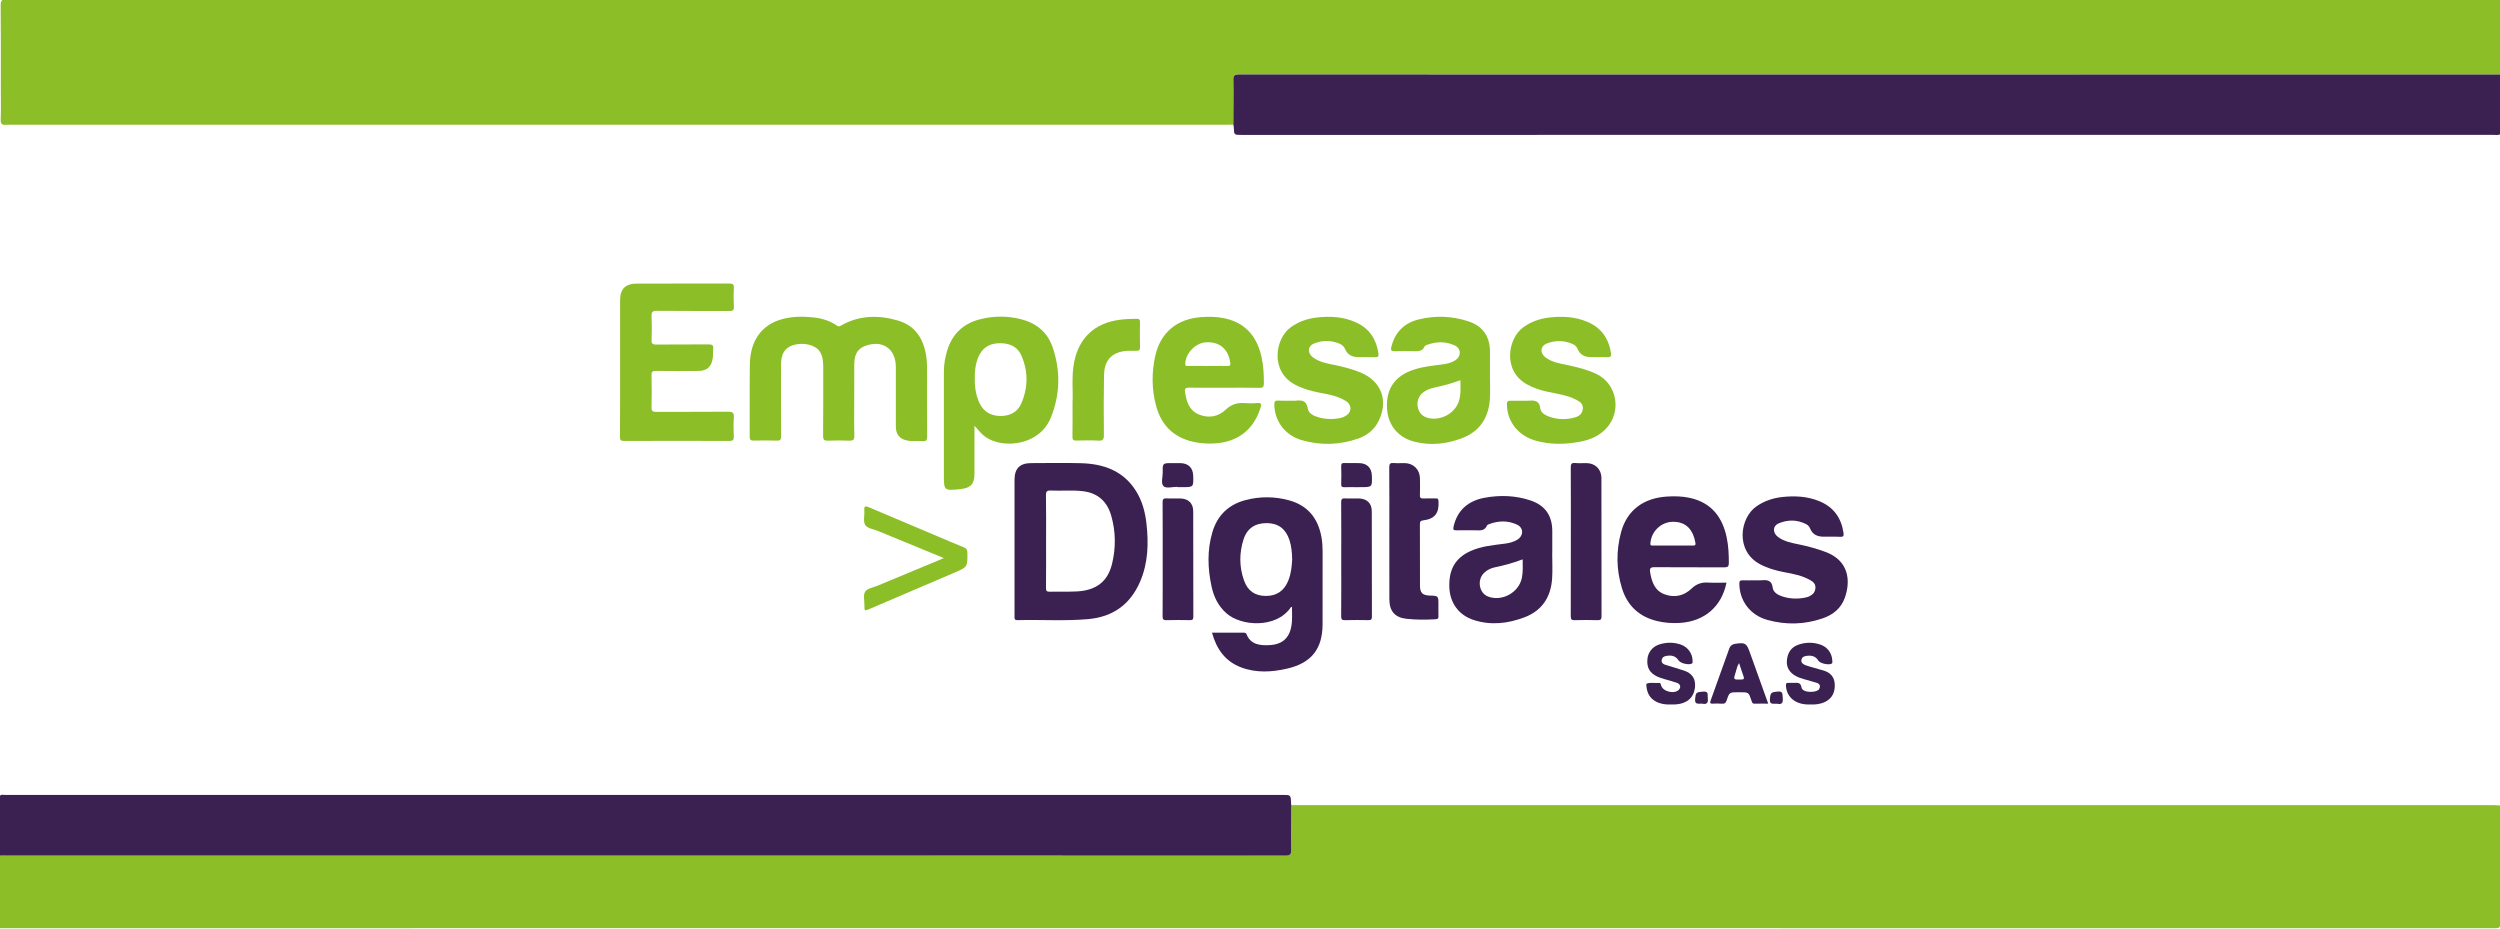
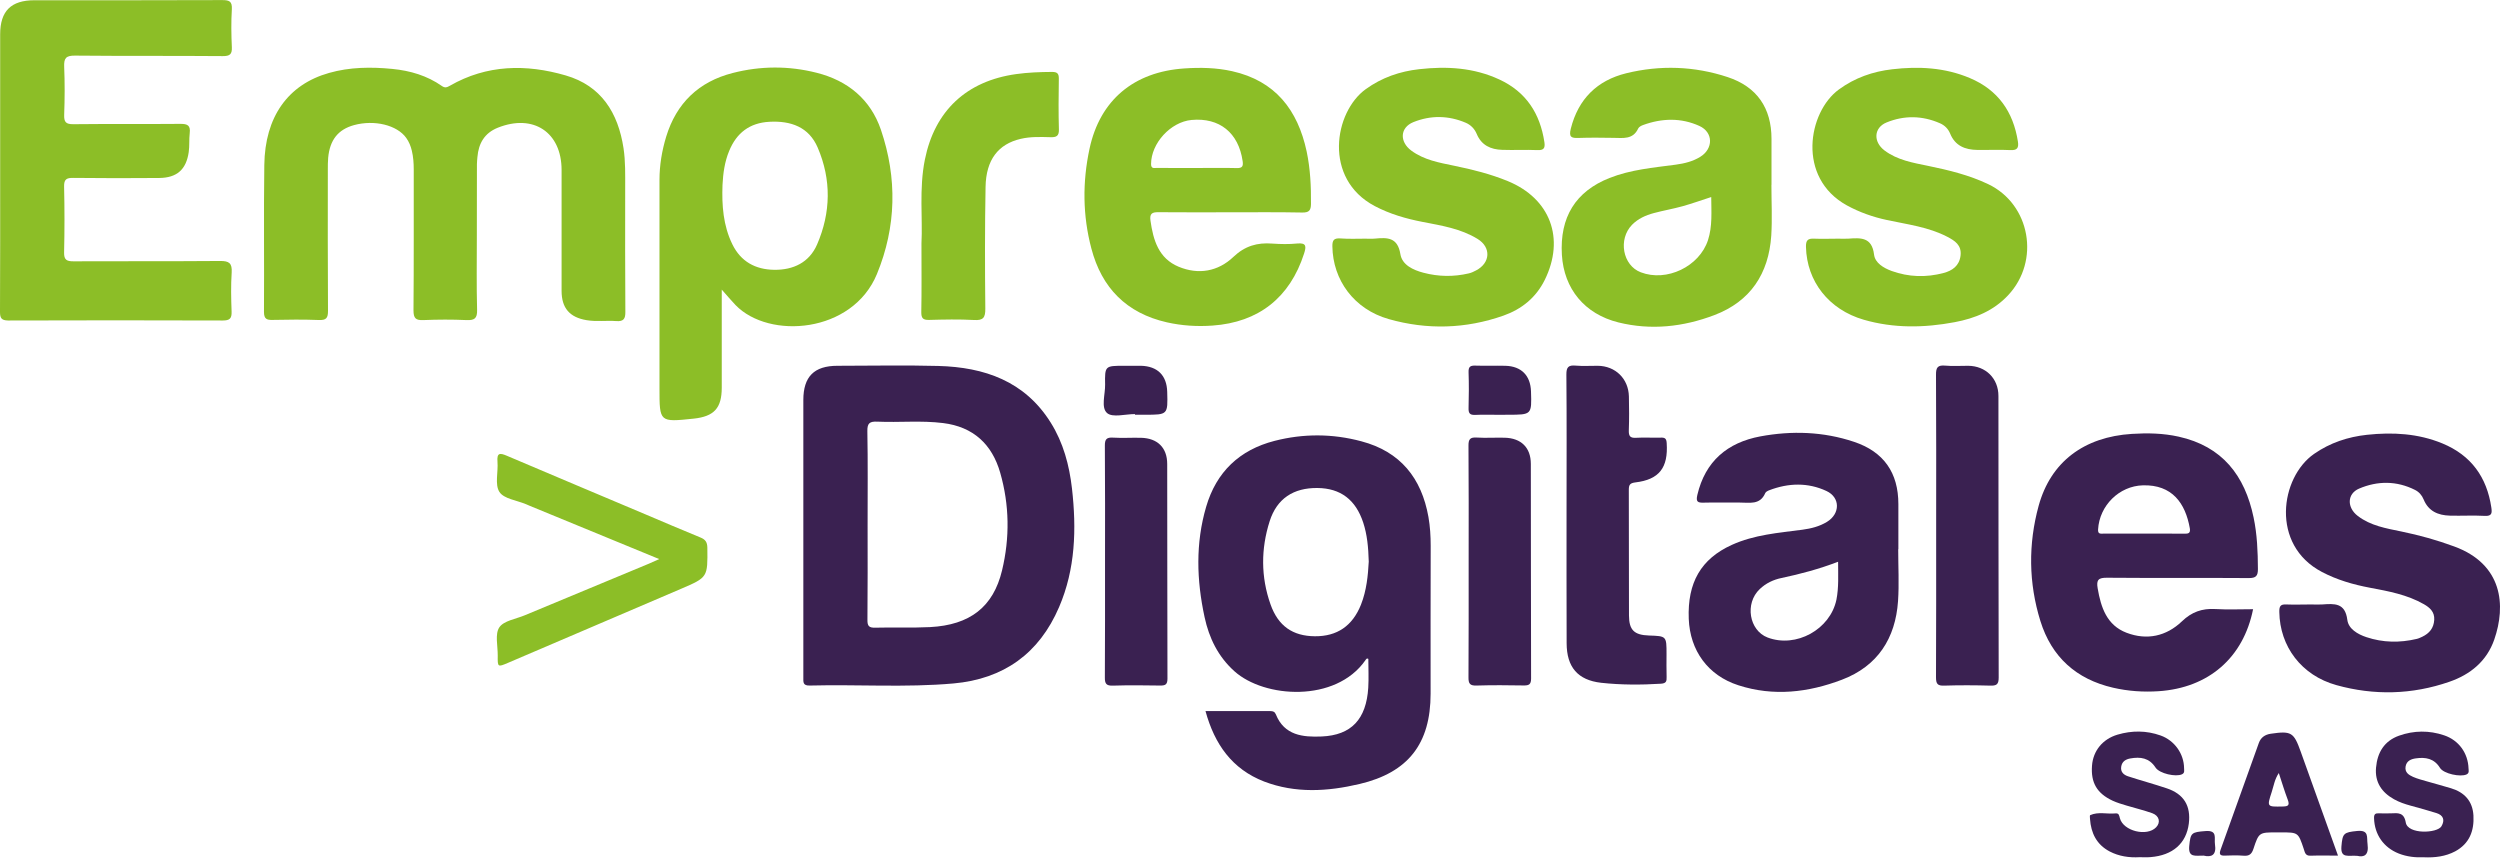
- <svg xmlns="http://www.w3.org/2000/svg" version="1.1" id="Layer_1" x="0px" y="0px" viewBox="0 0 611.52 227.04" style="enable-background:new 0 0 611.52 227.04;" xml:space="preserve">
+ <svg xmlns="http://www.w3.org/2000/svg" version="1.1" id="Layer_1" x="0px" y="0px" viewBox="0 0 300.31 102.99" style="enable-background:new 0 0 300.31 102.99;" xml:space="preserve">
  <style type="text/css">
	.st0{fill:#8CBE27;}
	.st1{fill:#3A2151;}
</style>
-   <path class="st0" d="M301.69,30.49c-0.48,0.01-0.96,0.02-1.44,0.02c-99.44,0-198.88,0-298.31,0c-0.12,0-0.24-0.02-0.36,0  c-1.04,0.16-1.46-0.17-1.41-1.33c0.1-2.4,0.03-4.8,0.03-7.2c0-6.88,0.04-13.76-0.04-20.64C0.15,0.08,0.55-0.29,1.71-0.1  c0.16,0.02,0.32,0,0.48,0c202.52,0,405.03,0,607.55,0c0.6,0,1.19,0.06,1.79,0.09c0,6.08,0,12.16,0,18.24  c-102.8,0-205.61,0-308.41-0.02c-1.06,0-1.43,0.22-1.41,1.36C301.77,23.22,301.71,26.86,301.69,30.49z" />
-   <path class="st0" d="M0,227.04c0-5.92,0-11.84,0-17.77c0.56,0,1.12-0.01,1.68-0.01c72.28,0,144.55,0,216.83,0  c31.96,0,63.92-0.01,95.87,0.02c1.12,0,1.5-0.22,1.48-1.42c-0.07-3.64,0-7.28,0.02-10.92c39.44,0,78.88,0,118.31,0  c58.56,0,117.11,0,175.67,0c0.56,0,1.11,0.06,1.67,0.09c0,9.64-0.01,19.28,0.02,28.91c0,0.89-0.18,1.11-1.1,1.11  c-92.06-0.02-184.13-0.02-276.19-0.02C222.84,227.04,111.42,227.04,0,227.04z" />
-   <path class="st1" d="M301.69,30.49c0.01-3.64,0.08-7.28,0.01-10.91c-0.02-1.14,0.35-1.36,1.41-1.36  c102.8,0.02,205.61,0.02,308.41,0.02c0,4.88,0,9.76,0,14.64c-0.54,0.23-1.11,0.11-1.66,0.11C507.8,33,405.74,33,303.68,33  c-1.82,0-1.82,0-1.88-1.8C301.79,30.96,301.73,30.73,301.69,30.49z" />
-   <path class="st1" d="M315.87,196.95c-0.02,3.64-0.09,7.28-0.02,10.92c0.02,1.2-0.36,1.42-1.48,1.42  c-31.96-0.03-63.92-0.02-95.87-0.02c-72.28,0-144.55,0-216.83,0c-0.56,0-1.12,0.01-1.68,0.01c-0.23-0.32-0.15-0.69-0.15-1.05  c0-4.24,0.04-8.48,0.01-12.72c-0.01-0.81,0.17-1.21,1.05-1.08c0.27,0.04,0.56,0.01,0.84,0.01c103.99,0,207.97,0,311.96,0  c2.04,0,2.04,0,2.1,2.04C315.81,196.63,315.85,196.79,315.87,196.95z" />
-   <path class="st0" d="M208.95,97.68c0,2.96-0.05,5.92,0.03,8.88c0.03,1.04-0.32,1.27-1.28,1.23c-1.72-0.08-3.44-0.07-5.16,0  c-0.92,0.04-1.2-0.2-1.2-1.17c0.05-5.64,0.02-11.28,0.03-16.92c0-0.76-0.05-1.51-0.23-2.26c-0.13-0.55-0.34-1.07-0.67-1.53  c-1.1-1.55-3.83-2.21-6.28-1.54c-1.91,0.53-2.9,1.78-3.1,3.93c-0.04,0.48-0.04,0.96-0.04,1.44c0,5.64-0.02,11.28,0.02,16.92  c0.01,0.9-0.22,1.16-1.12,1.12c-1.84-0.07-3.68-0.05-5.52-0.01c-0.73,0.02-1.05-0.12-1.05-0.96c0.04-5.88-0.04-11.76,0.04-17.64  c0.07-5.8,2.85-9.68,7.78-11.07c2.5-0.71,5.06-0.73,7.61-0.48c2.13,0.21,4.16,0.8,5.94,2.05c0.37,0.26,0.61,0.17,0.96-0.03  c4.44-2.55,9.16-2.62,13.91-1.24c4.28,1.24,6.3,4.49,6.95,8.74c0.24,1.59,0.2,3.19,0.2,4.79c0,4.96-0.02,9.92,0.02,14.88  c0.01,0.82-0.21,1.16-1.07,1.1c-1.19-0.09-2.4,0.09-3.59-0.11c-2.03-0.34-3-1.45-3-3.52c-0.01-4.84,0-9.68,0-14.52  c0-4.54-3.4-6.78-7.66-5.08c-1.6,0.64-2.31,1.88-2.45,3.52c-0.02,0.28-0.06,0.56-0.06,0.84C208.95,91.92,208.95,94.8,208.95,97.68  C208.95,97.68,208.95,97.68,208.95,97.68z" />
-   <path class="st1" d="M296.47,154.76c2.69,0,5.25,0,7.8,0c0.31,0,0.52,0.08,0.65,0.39c1.02,2.55,3.27,2.75,5.49,2.66  c3.59-0.15,5.37-2.08,5.61-5.85c0.07-1.15,0.01-2.31,0.01-3.47c-0.2-0.13-0.28,0.06-0.36,0.17c-3.57,5.11-12.13,4.55-15.73,1.31  c-1.95-1.75-3.04-3.98-3.58-6.49c-0.96-4.44-1.1-8.88,0.19-13.27c1.22-4.18,4.01-6.83,8.21-7.91c3.47-0.89,6.96-0.88,10.43,0.05  c4.69,1.24,7.23,4.42,8.06,9.09c0.2,1.14,0.27,2.3,0.27,3.46c-0.02,5.92-0.01,11.84-0.01,17.76c0,6.01-2.68,9.48-8.55,10.86  c-3.82,0.9-7.68,1.14-11.45-0.3C299.67,161.73,297.56,158.75,296.47,154.76z M316.08,136.8c-0.05-1.74-0.19-3.24-0.67-4.7  c-0.91-2.74-2.72-4.11-5.49-4.14c-2.87-0.03-4.87,1.26-5.74,3.98c-1.06,3.32-1.07,6.69,0.1,10c0.92,2.61,2.68,3.81,5.33,3.83  c2.67,0.02,4.51-1.24,5.53-3.78C315.84,140.25,315.99,138.43,316.08,136.8z" />
-   <path class="st1" d="M248.16,133.83c0-5.48,0-10.96,0-16.44c0-2.81,1.3-4.11,4.1-4.11c4.04,0,8.08-0.09,12.12,0.02  c5.53,0.15,10.38,1.82,13.5,6.81c1.51,2.41,2.23,5.11,2.55,7.91c0.55,4.86,0.42,9.67-1.55,14.25c-2.39,5.57-6.65,8.63-12.69,9.17  c-5.75,0.51-11.51,0.1-17.26,0.25c-0.81,0.02-0.78-0.38-0.77-0.95C248.16,145.11,248.16,139.47,248.16,133.83z M255.88,132.41  c0,3.8,0.02,7.59-0.02,11.39c-0.01,0.73,0.18,0.96,0.93,0.94c2.2-0.06,4.4,0.04,6.59-0.07c4.79-0.25,7.6-2.42,8.65-6.81  c0.94-3.91,0.89-7.86-0.22-11.73c-0.98-3.42-3.23-5.52-6.86-5.97c-2.63-0.33-5.27-0.05-7.9-0.17c-0.91-0.04-1.22,0.17-1.2,1.15  C255.92,124.89,255.88,128.65,255.88,132.41z" />
-   <path class="st0" d="M151.68,89.89c0-5.48,0-10.96,0-16.43c0-2.8,1.31-4.09,4.12-4.09c7.52,0,15.03,0.01,22.55-0.02  c0.86,0,1.21,0.15,1.16,1.1c-0.09,1.51-0.07,3.04,0,4.56c0.04,0.86-0.25,1.07-1.08,1.07c-5.92-0.03-11.83,0.01-17.75-0.05  c-1.1-0.01-1.34,0.32-1.3,1.35c0.08,1.92,0.07,3.84,0,5.76c-0.03,0.88,0.19,1.15,1.12,1.14c4.28-0.05,8.56,0,12.83-0.04  c0.89-0.01,1.24,0.2,1.13,1.12c-0.09,0.75-0.01,1.52-0.12,2.27c-0.3,2.1-1.42,3.09-3.55,3.11c-3.44,0.03-6.88,0.03-10.32-0.01  c-0.8-0.01-1.12,0.16-1.1,1.04c0.06,2.64,0.06,5.28,0,7.92c-0.02,0.88,0.31,1.06,1.11,1.06c5.88-0.03,11.75,0.01,17.63-0.04  c1.09-0.01,1.46,0.27,1.39,1.39c-0.1,1.55-0.07,3.12-0.01,4.68c0.03,0.84-0.22,1.08-1.07,1.08c-8.6-0.03-17.19-0.03-25.79,0  c-0.81,0-0.99-0.26-0.98-1.02C151.69,101.16,151.68,95.52,151.68,89.89z" />
-   <path class="st0" d="M238.36,104.13c0,4.11,0.01,7.95,0,11.78c0,2.46-0.92,3.46-3.39,3.72c-4.09,0.43-4.09,0.43-4.09-3.61  c0-8.35,0-16.71,0-25.06c0-1.77,0.29-3.5,0.8-5.19c1.23-4.04,3.92-6.62,7.99-7.66c3.34-0.86,6.73-0.88,10.08-0.03  c3.74,0.94,6.48,3.19,7.73,6.85c1.97,5.8,1.86,11.65-0.48,17.33c-2.94,7.13-12.94,7.89-16.98,3.73  C239.5,105.45,239.02,104.87,238.36,104.13z M238.45,91.56c-0.09,2.45,0.08,4.86,1.18,7.12c1.02,2.09,2.78,3.04,5.03,3.07  c2.3,0.03,4.21-0.88,5.15-3.04c1.66-3.83,1.73-7.78,0.08-11.63c-1.06-2.49-3.23-3.25-5.81-3.11c-2.37,0.13-3.94,1.33-4.83,3.5  C238.71,88.77,238.52,90.15,238.45,91.56z" />
-   <path class="st1" d="M422.31,142.52c-1.17,5.84-5.35,9.45-11.34,9.85c-1.84,0.12-3.66,0-5.48-0.42c-4.43-1.02-7.39-3.7-8.73-8.01  c-1.42-4.57-1.47-9.23-0.21-13.84c1.45-5.28,5.45-8.28,11.21-8.64c1.88-0.12,3.75-0.08,5.6,0.33c5.25,1.16,7.96,4.67,9.01,9.71  c0.43,2.04,0.51,4.12,0.52,6.2c0,0.84-0.25,1.08-1.09,1.08c-5.68-0.04-11.36,0.01-17.03-0.04c-1.02-0.01-1.31,0.24-1.13,1.27  c0.39,2.3,1.1,4.44,3.47,5.34c2.44,0.93,4.77,0.43,6.66-1.38c1.17-1.12,2.41-1.56,3.99-1.47  C419.27,142.59,420.78,142.52,422.31,142.52z M409.28,133.44c1.6,0,3.2-0.01,4.79,0.01c0.48,0.01,0.75-0.06,0.65-0.65  c-0.53-3.01-2.12-5.26-5.64-5.16c-2.84,0.08-5.21,2.42-5.38,5.29c-0.04,0.61,0.32,0.51,0.67,0.51  C406,133.44,407.64,133.44,409.28,133.44z" />
-   <path class="st0" d="M299.47,94.84c-2.88,0-5.76,0.02-8.64-0.01c-0.76-0.01-1.08,0.16-0.96,1.01c0.33,2.35,0.98,4.54,3.38,5.54  c2.38,0.99,4.73,0.58,6.58-1.18c1.39-1.32,2.87-1.74,4.67-1.6c0.99,0.07,2.01,0.09,3-0.01c1.14-0.11,1.08,0.39,0.82,1.21  c-1.7,5.28-5.45,8.26-11,8.65c-1.84,0.13-3.66,0.02-5.48-0.39c-4.85-1.1-7.83-4.14-9.07-8.87c-1.05-3.96-1.08-7.99-0.22-11.99  c1.25-5.83,5.32-9.24,11.4-9.64c1.92-0.13,3.83-0.09,5.72,0.33c5.19,1.16,7.89,4.65,8.96,9.64c0.44,2.08,0.54,4.19,0.52,6.32  c-0.01,0.76-0.23,1.03-1.03,1.02C305.23,94.81,302.35,94.84,299.47,94.84z M295.44,89.52c1.59,0,3.19-0.03,4.78,0.01  c0.68,0.02,0.8-0.23,0.71-0.84c-0.49-3.4-2.78-5.25-6.14-4.94c-2.52,0.24-4.85,2.8-4.86,5.29c0,0.63,0.41,0.46,0.72,0.47  C292.26,89.53,293.85,89.52,295.44,89.52z" />
-   <path class="st1" d="M429.29,141.95c0.44,0,0.88,0.03,1.32,0c1.45-0.1,2.76-0.23,3.02,1.85c0.14,1.09,1.24,1.73,2.3,2.08  c1.98,0.66,4,0.69,6.03,0.21c0.23-0.05,0.45-0.16,0.67-0.26c0.86-0.41,1.38-1.04,1.44-2.03c0.06-0.96-0.54-1.48-1.24-1.88  c-2.01-1.15-4.25-1.56-6.49-1.98c-2.01-0.38-3.95-0.94-5.77-1.9c-6.2-3.25-4.99-11.37-0.93-14.18c1.93-1.34,4.06-2.04,6.35-2.29  c3.09-0.33,6.14-0.17,9.07,1.04c3.45,1.43,5.33,4.05,5.87,7.7c0.09,0.63,0.09,1.05-0.79,1c-1.4-0.08-2.8,0.01-4.2-0.03  c-1.41-0.04-2.57-0.53-3.15-1.96c-0.2-0.49-0.55-0.89-1.03-1.13c-2.21-1.11-4.5-1.1-6.71-0.16c-1.46,0.62-1.49,2.28-0.16,3.29  c1.54,1.18,3.41,1.49,5.25,1.87c2.15,0.44,4.26,1.03,6.32,1.79c5.83,2.13,6.25,7.08,4.82,11.19c-0.9,2.59-2.87,4.2-5.4,5.07  c-4.47,1.55-9.03,1.66-13.56,0.4c-4.21-1.17-6.8-4.65-6.86-8.79c-0.01-0.65,0.11-0.94,0.83-0.9  C427.29,141.99,428.29,141.95,429.29,141.95z" />
-   <path class="st0" d="M315.64,98.02c0.4,0,0.8,0.03,1.2-0.01c1.48-0.14,2.71-0.16,3.04,1.87c0.21,1.29,1.51,1.9,2.76,2.23  c1.81,0.48,3.63,0.51,5.46,0.08c0.31-0.07,0.6-0.21,0.88-0.36c1.72-0.9,1.82-2.77,0.17-3.78c-2.02-1.24-4.32-1.6-6.59-2.04  c-2.01-0.39-3.95-0.95-5.77-1.91c-6.21-3.29-4.87-11.3-1.07-14.04c1.94-1.4,4.1-2.14,6.43-2.4c3.3-0.37,6.55-0.19,9.62,1.24  c3.22,1.49,4.89,4.09,5.41,7.53c0.11,0.74-0.1,0.99-0.87,0.95c-1.4-0.06-2.8,0.02-4.2-0.03c-1.37-0.04-2.49-0.54-3.06-1.91  c-0.26-0.62-0.71-1.08-1.31-1.34c-2.08-0.89-4.22-0.92-6.3-0.08c-1.61,0.65-1.69,2.35-0.25,3.42c1.53,1.13,3.35,1.45,5.15,1.82  c2.19,0.45,4.36,0.99,6.43,1.84c5.12,2.1,6.91,6.89,4.45,11.88c-1.05,2.12-2.77,3.51-4.95,4.28c-4.54,1.6-9.18,1.73-13.79,0.42  c-4.16-1.18-6.72-4.69-6.77-8.75c-0.01-0.75,0.21-0.98,0.94-0.94C313.64,98.05,314.64,98.02,315.64,98.02z" />
-   <path class="st0" d="M372.46,98.02c0.4,0,0.8,0.02,1.2,0c1.5-0.11,2.87-0.21,3.12,1.92c0.12,0.99,1.13,1.6,2.11,1.96  c2.05,0.74,4.15,0.8,6.25,0.24c1.04-0.28,1.88-0.85,2.03-2.09c0.15-1.26-0.7-1.79-1.6-2.26c-2.27-1.18-4.79-1.48-7.24-2.01  c-1.69-0.36-3.3-0.93-4.82-1.76c-6.04-3.33-4.66-11.21-0.96-13.92c1.93-1.41,4.08-2.16,6.42-2.43c3.18-0.37,6.31-0.21,9.3,1.05  c3.4,1.43,5.23,4.05,5.79,7.64c0.12,0.78-0.1,1.06-0.92,1.02c-1.32-0.07-2.64,0-3.96-0.02c-1.46-0.02-2.66-0.49-3.26-1.96  c-0.24-0.58-0.67-1.01-1.24-1.25c-2.12-0.93-4.3-0.95-6.4-0.09c-1.54,0.63-1.62,2.32-0.25,3.36c1.55,1.17,3.42,1.48,5.26,1.86  c2.47,0.51,4.91,1.1,7.2,2.19c5.07,2.42,6.27,9.22,2.39,13.35c-1.75,1.87-3.97,2.77-6.41,3.23c-3.66,0.69-7.32,0.75-10.92-0.29  c-4.22-1.22-6.85-4.62-6.95-8.74c-0.02-0.82,0.23-1.04,1-1C370.54,98.05,371.5,98.02,372.46,98.02z" />
-   <path class="st1" d="M379.68,135.31c0,2.08,0.12,4.16-0.02,6.23c-0.31,4.49-2.45,7.82-6.74,9.45c-4.05,1.54-8.22,2.03-12.43,0.67  c-3.67-1.18-5.82-4.17-5.97-7.98c-0.17-4.36,1.47-7.2,5.16-8.88c2.7-1.23,5.62-1.45,8.5-1.83c1.04-0.14,2.04-0.39,2.94-0.94  c1.6-0.97,1.62-2.93-0.06-3.71c-2.23-1.04-4.57-0.97-6.87-0.09c-0.18,0.07-0.41,0.18-0.48,0.34c-0.63,1.47-1.91,1.13-3.06,1.14  c-1.44,0.01-2.88-0.03-4.32,0.01c-0.73,0.02-0.97-0.09-0.78-0.92c0.95-4.06,3.62-6.3,7.57-7.04c3.78-0.7,7.56-0.58,11.24,0.65  c3.58,1.19,5.34,3.71,5.34,7.49c0,1.8,0,3.6,0,5.4C379.71,135.31,379.7,135.31,379.68,135.31z M372.46,136.82  c-2.3,0.88-4.53,1.47-6.79,1.95c-0.98,0.2-1.89,0.63-2.63,1.34c-1.81,1.72-1.27,4.96,0.95,5.81c3.42,1.3,7.53-0.97,8.27-4.55  C372.56,139.89,372.47,138.42,372.46,136.82z" />
-   <path class="st0" d="M364.45,91.54c0,2.04,0.11,4.09-0.02,6.12c-0.31,4.55-2.49,7.88-6.83,9.53c-3.74,1.42-7.61,1.85-11.53,0.88  c-4.06-1.01-6.54-4.03-6.79-8.11c-0.27-4.53,1.64-7.62,5.72-9.24c2.56-1.01,5.27-1.24,7.96-1.6c1.04-0.14,2.05-0.39,2.94-0.94  c1.59-0.98,1.58-2.94-0.1-3.71c-2.2-1-4.5-0.94-6.77-0.11c-0.22,0.08-0.49,0.22-0.58,0.41c-0.63,1.36-1.82,1.14-2.96,1.13  c-1.4-0.02-2.8-0.04-4.2,0.01c-0.88,0.03-1.19-0.09-0.94-1.11c0.9-3.58,3.17-5.8,6.66-6.66c4.08-1,8.18-0.86,12.18,0.46  c3.52,1.16,5.27,3.71,5.27,7.43c0,1.84,0,3.68,0,5.52C364.47,91.54,364.46,91.54,364.45,91.54z M357.23,93.01  c-1.24,0.4-2.32,0.79-3.43,1.1c-1.15,0.32-2.33,0.52-3.48,0.83c-0.97,0.26-1.88,0.67-2.6,1.4c-1.7,1.74-1.13,4.89,1.05,5.71  c3.11,1.19,7.03-0.69,8.07-3.86C357.38,96.52,357.24,94.81,357.23,93.01z" />
-   <path class="st1" d="M339.84,130.54c0-5.4,0.03-10.79-0.02-16.19c-0.01-0.92,0.25-1.17,1.13-1.09c0.87,0.08,1.76,0.01,2.64,0.02  c2.12,0.02,3.69,1.55,3.74,3.68c0.03,1.36,0.04,2.72-0.01,4.08c-0.02,0.66,0.14,0.93,0.85,0.89c1-0.06,2,0.01,3-0.02  c0.5-0.02,0.67,0.12,0.7,0.66c0.19,2.95-0.89,4.38-3.77,4.72c-0.64,0.08-0.78,0.29-0.78,0.88c0.02,5.04,0,10.07,0.02,15.11  c0.01,1.75,0.63,2.34,2.4,2.4c2.11,0.07,2.11,0.07,2.11,2.22c0,0.92-0.02,1.84,0.01,2.76c0.02,0.51-0.05,0.77-0.68,0.81  c-2.4,0.15-4.8,0.15-7.18-0.11c-2.82-0.32-4.14-1.89-4.15-4.75C339.83,141.25,339.84,135.9,339.84,130.54z" />
-   <path class="st1" d="M384.24,132.36c0-6,0.02-11.99-0.02-17.99c-0.01-0.9,0.21-1.19,1.11-1.11c0.91,0.09,1.84,0.01,2.76,0.02  c2.1,0.02,3.63,1.51,3.63,3.63c0.01,11.28,0,22.55,0.03,33.83c0,0.83-0.27,0.98-1.02,0.96c-1.84-0.05-3.68-0.06-5.52,0  c-0.79,0.03-0.99-0.2-0.99-0.99C384.25,144.59,384.24,138.48,384.24,132.36z" />
-   <path class="st0" d="M262.35,98.58c0.16-2.97-0.3-6.54,0.41-10.07c1.18-5.86,5-9.44,10.97-10.27c1.43-0.2,2.86-0.25,4.3-0.26  c0.63,0,0.83,0.19,0.82,0.82c-0.03,2.04-0.05,4.08,0.01,6.11c0.02,0.8-0.34,0.93-1.01,0.91c-1.2-0.03-2.4-0.08-3.58,0.2  c-2.7,0.63-4.16,2.51-4.22,5.76c-0.09,4.87-0.08,9.75-0.03,14.63c0.01,1.08-0.24,1.44-1.36,1.37c-1.79-0.1-3.6-0.06-5.39-0.01  c-0.75,0.02-0.95-0.22-0.94-0.95C262.38,104.27,262.35,101.71,262.35,98.58z" />
-   <path class="st0" d="M230.85,136.5c-5.35-2.2-10.47-4.31-15.58-6.41c-0.15-0.06-0.29-0.13-0.44-0.19c-1.1-0.46-2.65-0.64-3.18-1.47  c-0.57-0.89-0.13-2.4-0.23-3.62c-0.09-1.09,0.29-1.08,1.13-0.72c5.54,2.36,11.09,4.69,16.63,7.03c2.2,0.93,4.4,1.88,6.61,2.78  c0.6,0.24,0.83,0.56,0.84,1.23c0.04,3.55,0.07,3.56-3.18,4.95c-6.93,2.97-13.85,5.93-20.78,8.89c-1.22,0.52-1.24,0.52-1.22-0.88  c0.01-1.16-0.35-2.58,0.19-3.39c0.54-0.8,1.99-1,3.06-1.45c4.97-2.07,9.94-4.13,14.91-6.2C229.93,136.92,230.25,136.77,230.85,136.5  z" />
-   <path class="st1" d="M284.4,136.8c0-4.64,0.02-9.27-0.02-13.91c-0.01-0.79,0.21-1.03,0.99-0.98c1.12,0.07,2.24-0.01,3.36,0.02  c1.97,0.05,3.14,1.18,3.14,3.15c0.02,8.59,0,17.19,0.03,25.78c0,0.72-0.26,0.84-0.9,0.83c-1.88-0.03-3.76-0.05-5.64,0.01  c-0.8,0.03-0.99-0.22-0.98-0.99C284.42,146.07,284.4,141.43,284.4,136.8z" />
-   <path class="st1" d="M328.08,136.68c0-4.6,0.02-9.19-0.02-13.79c-0.01-0.79,0.21-1.03,0.99-0.98c1.12,0.07,2.24-0.01,3.36,0.02  c1.97,0.05,3.14,1.18,3.14,3.15c0.02,8.59,0,17.19,0.03,25.78c0,0.72-0.27,0.84-0.9,0.83c-1.88-0.03-3.76-0.05-5.64,0.01  c-0.8,0.03-0.99-0.22-0.98-0.99C328.1,146.03,328.08,141.35,328.08,136.68z" />
-   <path class="st1" d="M442.83,172.32c-1,0.04-2.02-0.06-3.01-0.45c-1.84-0.73-2.91-2.29-2.97-4.24c-0.02-0.53,0.19-0.61,0.61-0.59  c0.48,0.01,0.96,0.02,1.44,0c0.84-0.04,1.55-0.12,1.76,1.1c0.24,1.46,3.79,1.31,4.29,0.45c0.43-0.74,0.23-1.32-0.6-1.58  c-1.03-0.32-2.06-0.61-3.1-0.89c-0.7-0.19-1.37-0.42-2-0.77c-1.49-0.83-2.32-2.06-2.16-3.81c0.16-1.81,0.99-3.2,2.77-3.83  c1.78-0.63,3.61-0.65,5.41-0.04c1.76,0.59,2.87,2.14,2.93,3.98c0.01,0.26,0.11,0.55-0.24,0.72c-0.73,0.34-2.75-0.08-3.19-0.79  c-0.7-1.14-1.74-1.31-2.91-1.14c-0.56,0.08-1.1,0.29-1.22,0.97c-0.12,0.71,0.38,1.02,0.89,1.25c0.54,0.24,1.13,0.38,1.7,0.55  c0.96,0.28,1.92,0.53,2.87,0.82c1.62,0.49,2.59,1.55,2.69,3.27c0.1,1.85-0.48,3.38-2.2,4.31  C445.42,172.22,444.16,172.38,442.83,172.32z" />
-   <path class="st1" d="M408.68,172.31c-1.25,0.07-2.47-0.1-3.6-0.69c-1.57-0.83-2.24-2.2-2.36-3.9c-0.01-0.16-0.04-0.43,0.02-0.46  c0.98-0.44,2.02-0.11,3.02-0.21c0.44-0.05,0.46,0.24,0.55,0.58c0.41,1.54,3.24,2.24,4.35,1.09c0.57-0.59,0.39-1.38-0.45-1.69  c-1.01-0.36-2.06-0.61-3.09-0.92c-0.57-0.17-1.15-0.34-1.69-0.59c-1.88-0.88-2.62-2.16-2.47-4.2c0.13-1.78,1.26-3.19,3.06-3.73  c1.73-0.51,3.47-0.51,5.18,0.1c1.68,0.6,2.81,2.21,2.82,3.94c0,0.27,0.1,0.55-0.25,0.72c-0.74,0.35-2.7-0.08-3.18-0.81  c-0.76-1.17-1.82-1.31-3.04-1.09c-0.54,0.1-0.98,0.36-1.08,0.97c-0.11,0.65,0.3,1,0.81,1.17c1.55,0.51,3.13,0.93,4.67,1.45  c2.05,0.69,2.9,2.1,2.64,4.23c-0.3,2.38-1.93,3.82-4.6,4.03C409.56,172.34,409.12,172.31,408.68,172.31z" />
-   <path class="st1" d="M432.52,172.12c-1.18,0-2.25-0.03-3.32,0.01c-0.63,0.02-0.66-0.43-0.8-0.83c-0.66-1.97-0.66-1.97-2.74-1.97  c-0.16,0-0.32,0-0.48,0c-2.13,0-2.16-0.01-2.82,1.98c-0.21,0.64-0.52,0.88-1.19,0.82c-0.75-0.06-1.52-0.04-2.27-0.01  c-0.6,0.02-0.66-0.21-0.48-0.72c1.54-4.27,3.06-8.54,4.59-12.81c0.24-0.67,0.75-1.01,1.43-1.11c2.47-0.36,2.77-0.18,3.6,2.15  C429.52,163.75,430.99,167.87,432.52,172.12z M425.4,162.2c-0.5,0.74-0.61,1.53-0.85,2.27c-0.59,1.81-0.58,1.79,1.31,1.75  c0.64-0.01,0.87-0.12,0.62-0.8C426.09,164.39,425.78,163.33,425.4,162.2z" />
-   <path class="st1" d="M288,119.08c-1.15,0-2.69,0.45-3.35-0.12c-0.76-0.66-0.22-2.24-0.24-3.41c-0.04-2.27-0.01-2.27,2.28-2.27  c0.68,0,1.36-0.01,2.03,0c1.99,0.05,3.1,1.16,3.15,3.13c0.08,2.75,0.08,2.75-2.68,2.75c-0.4,0-0.8,0-1.2,0  C288,119.14,288,119.11,288,119.08z" />
-   <path class="st1" d="M331.85,119.17c-1,0-2-0.04-2.99,0.01c-0.65,0.03-0.81-0.22-0.79-0.83c0.04-1.43,0.05-2.87,0-4.31  c-0.02-0.67,0.23-0.8,0.83-0.78c1.19,0.04,2.39-0.01,3.59,0.02c1.92,0.05,3.02,1.17,3.08,3.08c0.09,2.8,0.09,2.8-2.75,2.8  C332.49,119.17,332.17,119.17,331.85,119.17z" />
-   <path class="st1" d="M416.37,172.12c-0.98-0.02-1.87,0.29-1.73-1.16c0.16-1.57,0.24-1.66,1.96-1.79c1.47-0.11,1.02,0.83,1.13,1.58  C417.95,172.09,417.3,172.34,416.37,172.12z" />
-   <path class="st1" d="M434.85,172.15c-1.06-0.1-2.03,0.36-1.92-1.12c0.13-1.59,0.27-1.71,1.89-1.87c1.47-0.14,1.13,0.75,1.25,1.58  C436.25,172.08,435.63,172.34,434.85,172.15z" />
+   <path class="st0" d="M57.28,28.34c0,2.96-0.05,5.92,0.03,8.88c0.03,1.04-0.32,1.27-1.28,1.23c-1.72-0.08-3.44-0.07-5.16,0  c-0.92,0.04-1.2-0.2-1.2-1.17c0.05-5.64,0.02-11.28,0.03-16.92c0-0.76-0.05-1.51-0.23-2.26c-0.13-0.55-0.34-1.07-0.67-1.53  c-1.1-1.55-3.83-2.21-6.28-1.54c-1.91,0.53-2.9,1.78-3.1,3.93c-0.04,0.48-0.04,0.96-0.04,1.44c0,5.64-0.02,11.28,0.02,16.92  c0.01,0.9-0.22,1.16-1.12,1.12c-1.84-0.07-3.68-0.05-5.52-0.01c-0.73,0.02-1.05-0.12-1.05-0.96c0.04-5.88-0.04-11.76,0.04-17.64  c0.07-5.8,2.85-9.68,7.78-11.07c2.5-0.71,5.06-0.73,7.61-0.48c2.13,0.21,4.16,0.8,5.94,2.05c0.37,0.26,0.61,0.17,0.96-0.03  c4.44-2.55,9.16-2.62,13.91-1.24c4.28,1.24,6.3,4.49,6.95,8.74c0.24,1.59,0.2,3.19,0.2,4.79c0,4.96-0.02,9.92,0.02,14.88  c0.01,0.82-0.21,1.16-1.07,1.1c-1.19-0.09-2.4,0.09-3.59-0.11c-2.03-0.34-3-1.45-3-3.52c-0.01-4.84,0-9.68,0-14.52  c0-4.54-3.4-6.78-7.66-5.08c-1.6,0.64-2.31,1.88-2.45,3.52c-0.02,0.28-0.06,0.56-0.06,0.84C57.28,22.58,57.29,25.46,57.28,28.34  C57.28,28.34,57.28,28.34,57.28,28.34z" />
+   <path class="st1" d="M144.81,85.42c2.69,0,5.25,0,7.8,0c0.31,0,0.52,0.08,0.65,0.39c1.02,2.55,3.27,2.75,5.49,2.66  c3.59-0.15,5.37-2.08,5.61-5.85c0.07-1.15,0.01-2.31,0.01-3.47c-0.2-0.13-0.28,0.06-0.36,0.17c-3.57,5.11-12.13,4.55-15.73,1.31  c-1.95-1.75-3.04-3.98-3.58-6.49c-0.96-4.44-1.1-8.88,0.19-13.27c1.22-4.18,4.01-6.83,8.21-7.91c3.47-0.89,6.96-0.88,10.43,0.05  c4.69,1.24,7.23,4.42,8.06,9.09c0.2,1.14,0.27,2.3,0.27,3.46c-0.02,5.92-0.01,11.84-0.01,17.76c0,6.01-2.68,9.48-8.55,10.86  c-3.82,0.9-7.68,1.14-11.45-0.3C148.01,92.39,145.9,89.41,144.81,85.42z M164.42,67.46c-0.05-1.74-0.19-3.24-0.67-4.7  c-0.91-2.74-2.72-4.11-5.49-4.14c-2.87-0.03-4.87,1.26-5.74,3.98c-1.06,3.32-1.07,6.69,0.1,10c0.92,2.61,2.68,3.81,5.33,3.83  c2.67,0.02,4.51-1.24,5.53-3.78C164.17,70.91,164.33,69.09,164.42,67.46z" />
+   <path class="st1" d="M96.5,64.49c0-5.48,0-10.96,0-16.44c0-2.81,1.3-4.11,4.1-4.11c4.04,0,8.08-0.09,12.12,0.02  c5.53,0.15,10.38,1.82,13.5,6.81c1.51,2.41,2.23,5.11,2.55,7.91c0.55,4.86,0.42,9.67-1.55,14.25c-2.39,5.57-6.65,8.63-12.69,9.17  c-5.75,0.51-11.51,0.1-17.26,0.25c-0.81,0.02-0.78-0.38-0.77-0.95C96.5,75.77,96.5,70.13,96.5,64.49z M104.22,63.07  c0,3.8,0.02,7.59-0.02,11.39c-0.01,0.73,0.18,0.96,0.93,0.94c2.2-0.06,4.4,0.04,6.59-0.07c4.79-0.25,7.6-2.42,8.65-6.81  c0.94-3.91,0.89-7.86-0.22-11.73c-0.98-3.42-3.23-5.52-6.86-5.97c-2.63-0.33-5.27-0.05-7.9-0.17c-0.91-0.04-1.22,0.17-1.2,1.15  C104.26,55.55,104.22,59.31,104.22,63.07z" />
+   <path class="st0" d="M0.02,20.55c0-5.48,0-10.96,0-16.43c0-2.8,1.31-4.09,4.12-4.09c7.52,0,15.03,0.01,22.55-0.02  c0.86,0,1.21,0.15,1.16,1.1c-0.09,1.51-0.07,3.04,0,4.56c0.04,0.86-0.25,1.07-1.08,1.07C20.84,6.69,14.92,6.74,9.01,6.68  C7.91,6.67,7.67,7,7.71,8.02c0.08,1.92,0.07,3.84,0,5.76c-0.03,0.88,0.19,1.15,1.12,1.14c4.28-0.05,8.56,0,12.83-0.04  c0.89-0.01,1.24,0.2,1.13,1.12c-0.09,0.75-0.01,1.52-0.12,2.27c-0.3,2.1-1.42,3.09-3.55,3.11c-3.44,0.03-6.88,0.03-10.32-0.01  c-0.8-0.01-1.12,0.16-1.1,1.04c0.06,2.64,0.06,5.28,0,7.92c-0.02,0.88,0.31,1.06,1.11,1.06c5.88-0.03,11.75,0.01,17.63-0.04  c1.09-0.01,1.46,0.27,1.39,1.39c-0.1,1.55-0.07,3.12-0.01,4.68c0.03,0.84-0.22,1.08-1.07,1.08c-8.6-0.03-17.19-0.03-25.79,0  C0.18,38.48,0,38.22,0,37.46C0.03,31.82,0.02,26.18,0.02,20.55z" />
+   <path class="st0" d="M86.7,34.79c0,4.11,0.01,7.95,0,11.78c0,2.46-0.92,3.46-3.39,3.72c-4.09,0.43-4.09,0.43-4.09-3.61  c0-8.35,0-16.71,0-25.06c0-1.77,0.29-3.5,0.8-5.19c1.23-4.04,3.92-6.62,7.99-7.66c3.34-0.86,6.73-0.88,10.08-0.03  c3.74,0.94,6.48,3.19,7.73,6.85c1.97,5.8,1.86,11.65-0.48,17.33c-2.94,7.13-12.94,7.89-16.98,3.73  C87.84,36.11,87.36,35.53,86.7,34.79z M86.79,22.22c-0.09,2.45,0.08,4.86,1.18,7.12c1.02,2.09,2.78,3.04,5.03,3.07  c2.3,0.03,4.21-0.88,5.15-3.04c1.66-3.83,1.73-7.78,0.08-11.63c-1.06-2.49-3.23-3.25-5.81-3.11c-2.37,0.13-3.94,1.33-4.83,3.5  C87.05,19.43,86.86,20.81,86.79,22.22z" />
+   <path class="st1" d="M270.65,73.18c-1.17,5.84-5.35,9.45-11.34,9.85c-1.84,0.12-3.66,0-5.48-0.42c-4.43-1.02-7.39-3.7-8.73-8.01  c-1.42-4.57-1.47-9.23-0.21-13.84c1.45-5.28,5.45-8.28,11.21-8.64c1.88-0.12,3.75-0.08,5.6,0.33c5.25,1.16,7.96,4.67,9.01,9.71  c0.43,2.04,0.51,4.12,0.52,6.2c0,0.84-0.25,1.08-1.09,1.08c-5.68-0.04-11.36,0.01-17.03-0.04c-1.02-0.01-1.31,0.24-1.13,1.27  c0.39,2.3,1.1,4.44,3.47,5.34c2.44,0.93,4.77,0.43,6.66-1.38c1.17-1.12,2.41-1.56,3.99-1.47C267.6,73.25,269.12,73.18,270.65,73.18z   M257.61,64.1c1.6,0,3.2-0.01,4.79,0.01c0.48,0.01,0.75-0.06,0.65-0.65c-0.53-3.01-2.12-5.26-5.64-5.16  c-2.84,0.08-5.21,2.42-5.38,5.29c-0.04,0.61,0.32,0.51,0.67,0.51C254.34,64.1,255.98,64.1,257.61,64.1z" />
+   <path class="st0" d="M147.8,25.5c-2.88,0-5.76,0.02-8.64-0.01c-0.76-0.01-1.08,0.16-0.96,1.01c0.33,2.35,0.98,4.54,3.38,5.54  c2.38,0.99,4.73,0.58,6.58-1.18c1.39-1.32,2.87-1.74,4.67-1.6c0.99,0.07,2.01,0.09,3-0.01c1.14-0.11,1.08,0.39,0.82,1.21  c-1.7,5.28-5.45,8.26-11,8.65c-1.84,0.13-3.66,0.02-5.48-0.39c-4.85-1.1-7.83-4.14-9.07-8.87c-1.05-3.96-1.08-7.99-0.22-11.99  c1.25-5.83,5.32-9.24,11.4-9.64c1.92-0.13,3.83-0.09,5.72,0.33c5.19,1.16,7.89,4.65,8.96,9.64c0.44,2.08,0.54,4.19,0.52,6.32  c-0.01,0.76-0.23,1.03-1.03,1.02C153.56,25.47,150.68,25.5,147.8,25.5z M143.78,20.18c1.59,0,3.19-0.03,4.78,0.01  c0.68,0.02,0.8-0.23,0.71-0.84c-0.49-3.4-2.78-5.25-6.14-4.94c-2.52,0.24-4.85,2.8-4.86,5.29c0,0.63,0.41,0.46,0.72,0.47  C140.59,20.19,142.19,20.18,143.78,20.18z" />
+   <path class="st1" d="M277.63,72.61c0.44,0,0.88,0.03,1.32,0c1.45-0.1,2.76-0.23,3.02,1.85c0.14,1.09,1.24,1.73,2.3,2.08  c1.98,0.66,4,0.69,6.03,0.21c0.23-0.05,0.45-0.16,0.67-0.26c0.86-0.41,1.38-1.04,1.44-2.03c0.06-0.96-0.54-1.48-1.24-1.88  c-2.01-1.15-4.25-1.56-6.49-1.98c-2.01-0.38-3.95-0.94-5.77-1.9c-6.2-3.25-4.99-11.37-0.93-14.18c1.93-1.34,4.06-2.04,6.35-2.29  c3.09-0.33,6.14-0.17,9.07,1.04c3.45,1.43,5.33,4.05,5.87,7.7c0.09,0.63,0.09,1.05-0.79,1c-1.4-0.08-2.8,0.01-4.2-0.03  c-1.41-0.04-2.57-0.53-3.15-1.96c-0.2-0.49-0.55-0.89-1.03-1.13c-2.21-1.11-4.5-1.1-6.71-0.16c-1.46,0.62-1.49,2.28-0.16,3.29  c1.54,1.18,3.41,1.49,5.25,1.87c2.15,0.44,4.26,1.03,6.32,1.79c5.83,2.13,6.25,7.08,4.82,11.19c-0.9,2.59-2.87,4.2-5.4,5.07  c-4.47,1.55-9.03,1.66-13.56,0.4c-4.21-1.17-6.8-4.65-6.86-8.79c-0.01-0.65,0.11-0.94,0.83-0.9  C275.62,72.65,276.63,72.61,277.63,72.61z" />
+   <path class="st0" d="M163.98,28.67c0.4,0,0.8,0.03,1.2-0.01c1.48-0.14,2.71-0.16,3.04,1.87c0.21,1.29,1.51,1.9,2.76,2.23  c1.81,0.48,3.63,0.51,5.46,0.08c0.31-0.07,0.6-0.21,0.88-0.36c1.72-0.9,1.82-2.77,0.17-3.78c-2.02-1.24-4.32-1.6-6.59-2.04  c-2.01-0.39-3.95-0.95-5.77-1.91c-6.21-3.29-4.87-11.3-1.07-14.04c1.94-1.4,4.1-2.14,6.43-2.4c3.3-0.37,6.55-0.19,9.62,1.24  c3.22,1.49,4.89,4.09,5.41,7.53c0.11,0.74-0.1,0.99-0.87,0.95c-1.4-0.06-2.8,0.02-4.2-0.03c-1.37-0.04-2.49-0.54-3.06-1.91  c-0.26-0.62-0.71-1.08-1.31-1.34c-2.08-0.89-4.22-0.92-6.3-0.08c-1.61,0.65-1.69,2.35-0.25,3.42c1.53,1.13,3.35,1.45,5.15,1.82  c2.19,0.45,4.36,0.99,6.43,1.84c5.12,2.1,6.91,6.89,4.45,11.88c-1.05,2.12-2.77,3.51-4.95,4.28c-4.54,1.6-9.18,1.73-13.79,0.42  c-4.16-1.18-6.72-4.69-6.77-8.75c-0.01-0.75,0.21-0.98,0.94-0.94C161.98,28.71,162.98,28.68,163.98,28.67z" />
+   <path class="st0" d="M220.8,28.67c0.4,0,0.8,0.02,1.2,0c1.5-0.11,2.87-0.21,3.12,1.92c0.12,0.99,1.13,1.6,2.11,1.96  c2.05,0.74,4.15,0.8,6.25,0.24c1.04-0.28,1.88-0.85,2.03-2.09c0.15-1.26-0.7-1.79-1.6-2.26c-2.27-1.18-4.79-1.48-7.24-2.01  c-1.69-0.36-3.3-0.93-4.82-1.76c-6.04-3.33-4.66-11.21-0.96-13.92c1.93-1.41,4.08-2.16,6.42-2.43c3.18-0.37,6.31-0.21,9.3,1.05  c3.4,1.43,5.23,4.05,5.79,7.64c0.12,0.78-0.1,1.06-0.92,1.02c-1.32-0.07-2.64,0-3.96-0.02c-1.46-0.02-2.66-0.49-3.26-1.96  c-0.24-0.58-0.67-1.01-1.24-1.25c-2.12-0.93-4.3-0.95-6.4-0.09c-1.54,0.63-1.62,2.32-0.25,3.36c1.55,1.17,3.42,1.48,5.26,1.86  c2.47,0.51,4.91,1.1,7.2,2.19c5.07,2.42,6.27,9.22,2.39,13.35c-1.75,1.87-3.97,2.77-6.41,3.23c-3.66,0.69-7.32,0.75-10.92-0.29  c-4.22-1.22-6.85-4.62-6.95-8.74c-0.02-0.82,0.23-1.04,1-1C218.87,28.71,219.84,28.67,220.8,28.67z" />
+   <path class="st1" d="M228.02,65.97c0,2.08,0.12,4.16-0.02,6.23c-0.31,4.49-2.45,7.82-6.74,9.45c-4.05,1.54-8.22,2.03-12.43,0.67  c-3.67-1.18-5.82-4.17-5.97-7.98c-0.17-4.36,1.47-7.2,5.16-8.88c2.7-1.23,5.62-1.45,8.5-1.83c1.04-0.14,2.04-0.39,2.94-0.94  c1.6-0.97,1.62-2.93-0.06-3.71c-2.23-1.04-4.57-0.97-6.87-0.09c-0.18,0.07-0.41,0.18-0.48,0.34c-0.63,1.47-1.91,1.13-3.06,1.14  c-1.44,0.01-2.88-0.03-4.32,0.01c-0.73,0.02-0.97-0.09-0.78-0.92c0.95-4.06,3.62-6.3,7.57-7.04c3.78-0.7,7.56-0.58,11.24,0.65  c3.58,1.19,5.34,3.71,5.34,7.49c0,1.8,0,3.6,0,5.4C228.05,65.97,228.03,65.97,228.02,65.97z M220.8,67.48  c-2.3,0.88-4.53,1.47-6.79,1.95c-0.98,0.2-1.89,0.63-2.63,1.34c-1.81,1.72-1.27,4.96,0.95,5.81c3.42,1.3,7.53-0.97,8.27-4.55  C220.89,70.55,220.8,69.08,220.8,67.48z" />
+   <path class="st0" d="M212.79,22.2c0,2.04,0.11,4.09-0.02,6.12c-0.31,4.55-2.49,7.88-6.83,9.53c-3.74,1.42-7.61,1.85-11.53,0.88  c-4.06-1.01-6.54-4.03-6.79-8.11c-0.27-4.53,1.64-7.62,5.72-9.24c2.56-1.01,5.27-1.24,7.96-1.6c1.04-0.14,2.05-0.39,2.94-0.94  c1.59-0.98,1.58-2.94-0.1-3.71c-2.2-1-4.5-0.94-6.77-0.11c-0.22,0.08-0.49,0.22-0.58,0.41c-0.63,1.36-1.82,1.14-2.96,1.13  c-1.4-0.02-2.8-0.04-4.2,0.01c-0.88,0.03-1.19-0.09-0.94-1.11c0.9-3.58,3.17-5.8,6.66-6.66c4.08-1,8.18-0.86,12.18,0.46  c3.52,1.16,5.27,3.71,5.27,7.43c0,1.84,0,3.68,0,5.52C212.81,22.2,212.8,22.2,212.79,22.2z M205.56,23.67  c-1.24,0.4-2.32,0.79-3.43,1.1c-1.15,0.32-2.33,0.52-3.48,0.83c-0.97,0.26-1.88,0.67-2.6,1.4c-1.7,1.74-1.13,4.89,1.05,5.71  c3.11,1.19,7.03-0.69,8.07-3.86C205.71,27.18,205.57,25.47,205.56,23.67z" />
+   <path class="st1" d="M188.18,61.2c0-5.4,0.03-10.79-0.02-16.19c-0.01-0.92,0.25-1.17,1.13-1.09c0.87,0.08,1.76,0.01,2.64,0.02  c2.12,0.02,3.69,1.55,3.74,3.68c0.03,1.36,0.04,2.72-0.01,4.08c-0.02,0.66,0.14,0.93,0.85,0.89c1-0.06,2,0.01,3-0.02  c0.5-0.02,0.67,0.12,0.7,0.66c0.19,2.95-0.89,4.38-3.77,4.72c-0.64,0.08-0.78,0.29-0.78,0.88c0.02,5.04,0,10.07,0.02,15.11  c0.01,1.75,0.63,2.34,2.4,2.4c2.11,0.07,2.11,0.07,2.11,2.22c0,0.92-0.02,1.84,0.01,2.76c0.02,0.51-0.05,0.77-0.68,0.81  c-2.4,0.15-4.8,0.15-7.18-0.11c-2.82-0.32-4.14-1.89-4.15-4.75C188.17,71.91,188.18,66.55,188.18,61.2z" />
+   <path class="st1" d="M232.58,63.02c0-6,0.02-11.99-0.02-17.99c-0.01-0.9,0.21-1.19,1.11-1.11c0.91,0.09,1.84,0.01,2.76,0.02  c2.1,0.02,3.63,1.51,3.63,3.63c0.01,11.28,0,22.55,0.03,33.83c0,0.83-0.27,0.98-1.02,0.96c-1.84-0.05-3.68-0.06-5.52,0  c-0.79,0.03-0.99-0.2-0.99-0.99C232.59,75.25,232.58,69.14,232.58,63.02z" />
+   <path class="st0" d="M110.69,29.24c0.16-2.97-0.3-6.54,0.41-10.07c1.18-5.86,5-9.44,10.97-10.27c1.43-0.2,2.86-0.25,4.3-0.26  c0.63,0,0.83,0.19,0.82,0.82c-0.03,2.04-0.05,4.08,0.01,6.11c0.02,0.8-0.34,0.93-1.01,0.91c-1.2-0.03-2.4-0.08-3.58,0.2  c-2.7,0.63-4.16,2.51-4.22,5.76c-0.09,4.87-0.08,9.75-0.03,14.63c0.01,1.08-0.24,1.44-1.36,1.37c-1.79-0.1-3.6-0.06-5.39-0.01  c-0.75,0.02-0.95-0.22-0.94-0.95C110.72,34.93,110.69,32.37,110.69,29.24z" />
+   <path class="st0" d="M79.19,67.16c-5.35-2.2-10.47-4.31-15.58-6.41c-0.15-0.06-0.29-0.13-0.44-0.19c-1.1-0.46-2.65-0.64-3.18-1.47  c-0.57-0.89-0.13-2.4-0.23-3.62c-0.09-1.09,0.29-1.08,1.13-0.72c5.54,2.36,11.09,4.69,16.63,7.03c2.2,0.93,4.4,1.88,6.61,2.78  c0.6,0.24,0.83,0.56,0.84,1.23c0.04,3.55,0.07,3.56-3.18,4.95c-6.93,2.97-13.85,5.93-20.78,8.89c-1.22,0.52-1.24,0.52-1.22-0.88  c0.01-1.16-0.35-2.58,0.19-3.39c0.54-0.8,1.99-1,3.06-1.45c4.97-2.07,9.94-4.13,14.91-6.2C78.26,67.58,78.58,67.43,79.19,67.16z" />
+   <path class="st1" d="M132.74,67.46c0-4.64,0.02-9.27-0.02-13.91c-0.01-0.79,0.21-1.03,0.99-0.98c1.12,0.07,2.24-0.01,3.36,0.02  c1.97,0.05,3.14,1.18,3.14,3.15c0.02,8.59,0,17.19,0.03,25.78c0,0.72-0.26,0.84-0.9,0.83c-1.88-0.03-3.76-0.05-5.64,0.01  c-0.8,0.03-0.99-0.22-0.98-0.99C132.75,76.73,132.74,72.09,132.74,67.46z" />
+   <path class="st1" d="M176.42,67.33c0-4.6,0.02-9.19-0.02-13.79c-0.01-0.79,0.21-1.03,0.99-0.98c1.12,0.07,2.24-0.01,3.36,0.02  c1.97,0.05,3.14,1.18,3.14,3.15c0.02,8.59,0,17.19,0.03,25.78c0,0.72-0.27,0.84-0.9,0.83c-1.88-0.03-3.76-0.05-5.64,0.01  c-0.8,0.03-0.99-0.22-0.98-0.99C176.43,76.69,176.42,72.01,176.42,67.33z" />
+   <path class="st1" d="M291.16,102.98c-1,0.04-2.02-0.06-3.01-0.45c-1.84-0.73-2.91-2.29-2.97-4.24c-0.02-0.53,0.19-0.61,0.61-0.59  c0.48,0.01,0.96,0.02,1.44,0c0.84-0.04,1.55-0.12,1.76,1.1c0.24,1.46,3.79,1.31,4.29,0.45c0.43-0.74,0.23-1.32-0.6-1.58  c-1.03-0.32-2.06-0.61-3.1-0.89c-0.7-0.19-1.37-0.42-2-0.77c-1.49-0.83-2.32-2.06-2.16-3.81c0.16-1.81,0.99-3.2,2.77-3.83  c1.78-0.63,3.61-0.65,5.41-0.04c1.76,0.59,2.87,2.14,2.93,3.98c0.01,0.26,0.11,0.55-0.24,0.72c-0.73,0.34-2.75-0.08-3.19-0.79  c-0.7-1.14-1.74-1.31-2.91-1.14c-0.56,0.08-1.1,0.29-1.22,0.97c-0.12,0.71,0.38,1.02,0.89,1.25c0.54,0.24,1.13,0.38,1.7,0.55  c0.96,0.28,1.92,0.53,2.87,0.82c1.62,0.49,2.59,1.55,2.69,3.27c0.1,1.85-0.48,3.38-2.2,4.31  C293.76,102.88,292.5,103.04,291.16,102.98z" />
+   <path class="st1" d="M257.02,102.97c-1.25,0.07-2.47-0.1-3.6-0.69c-1.57-0.83-2.24-2.2-2.36-3.9c-0.01-0.16-0.04-0.43,0.02-0.46  c0.98-0.44,2.02-0.11,3.02-0.21c0.44-0.05,0.46,0.24,0.55,0.58c0.41,1.54,3.24,2.24,4.35,1.09c0.57-0.59,0.39-1.38-0.45-1.69  c-1.01-0.36-2.06-0.61-3.09-0.92c-0.57-0.17-1.15-0.34-1.69-0.59c-1.88-0.88-2.62-2.16-2.47-4.2c0.13-1.78,1.26-3.19,3.06-3.73  c1.73-0.51,3.47-0.51,5.18,0.1c1.68,0.6,2.81,2.21,2.82,3.94c0,0.27,0.1,0.55-0.25,0.72c-0.74,0.35-2.7-0.08-3.18-0.81  c-0.76-1.17-1.82-1.31-3.04-1.09c-0.54,0.1-0.98,0.36-1.08,0.97c-0.11,0.65,0.3,1,0.81,1.17c1.55,0.51,3.13,0.93,4.67,1.45  c2.05,0.69,2.9,2.1,2.64,4.23c-0.3,2.38-1.93,3.82-4.6,4.03C257.9,103,257.46,102.97,257.02,102.97z" />
+   <path class="st1" d="M280.85,102.78c-1.18,0-2.25-0.03-3.32,0.01c-0.63,0.02-0.66-0.43-0.8-0.83c-0.66-1.97-0.66-1.97-2.74-1.97  c-0.16,0-0.32,0-0.48,0c-2.13,0-2.16-0.01-2.82,1.98c-0.21,0.64-0.52,0.88-1.19,0.82c-0.75-0.06-1.52-0.04-2.27-0.01  c-0.6,0.02-0.66-0.21-0.48-0.72c1.54-4.27,3.06-8.54,4.59-12.81c0.24-0.67,0.75-1.01,1.43-1.11c2.47-0.36,2.77-0.18,3.6,2.15  C277.86,94.41,279.33,98.53,280.85,102.78z M273.74,92.86c-0.5,0.74-0.61,1.53-0.85,2.27c-0.59,1.81-0.58,1.79,1.31,1.75  c0.64-0.01,0.87-0.12,0.62-0.8C274.43,95.05,274.11,93.99,273.74,92.86z" />
+   <path class="st1" d="M136.34,49.74c-1.15,0-2.69,0.45-3.35-0.12c-0.76-0.66-0.22-2.24-0.24-3.41c-0.04-2.27-0.01-2.27,2.28-2.27  c0.68,0,1.36-0.01,2.03,0c1.99,0.05,3.1,1.16,3.15,3.13c0.08,2.75,0.08,2.75-2.68,2.75c-0.4,0-0.8,0-1.2,0  C136.34,49.8,136.34,49.77,136.34,49.74z" />
+   <path class="st1" d="M180.19,49.83c-1,0-2-0.04-2.99,0.01c-0.65,0.03-0.81-0.22-0.79-0.83c0.04-1.43,0.05-2.87,0-4.31  c-0.02-0.67,0.23-0.8,0.83-0.78c1.19,0.04,2.39-0.01,3.59,0.02c1.92,0.05,3.02,1.17,3.08,3.08c0.09,2.8,0.09,2.8-2.75,2.8  C180.82,49.83,180.5,49.83,180.19,49.83z" />
+   <path class="st1" d="M264.71,102.78c-0.98-0.02-1.87,0.29-1.73-1.16c0.16-1.57,0.24-1.66,1.96-1.79c1.47-0.11,1.02,0.83,1.13,1.58  C266.28,102.75,265.63,103,264.71,102.78z" />
+   <path class="st1" d="M283.18,102.81c-1.06-0.1-2.03,0.36-1.92-1.12c0.13-1.59,0.27-1.71,1.89-1.87c1.47-0.14,1.13,0.75,1.25,1.58  C284.58,102.74,283.97,103,283.18,102.81z" />
</svg>
